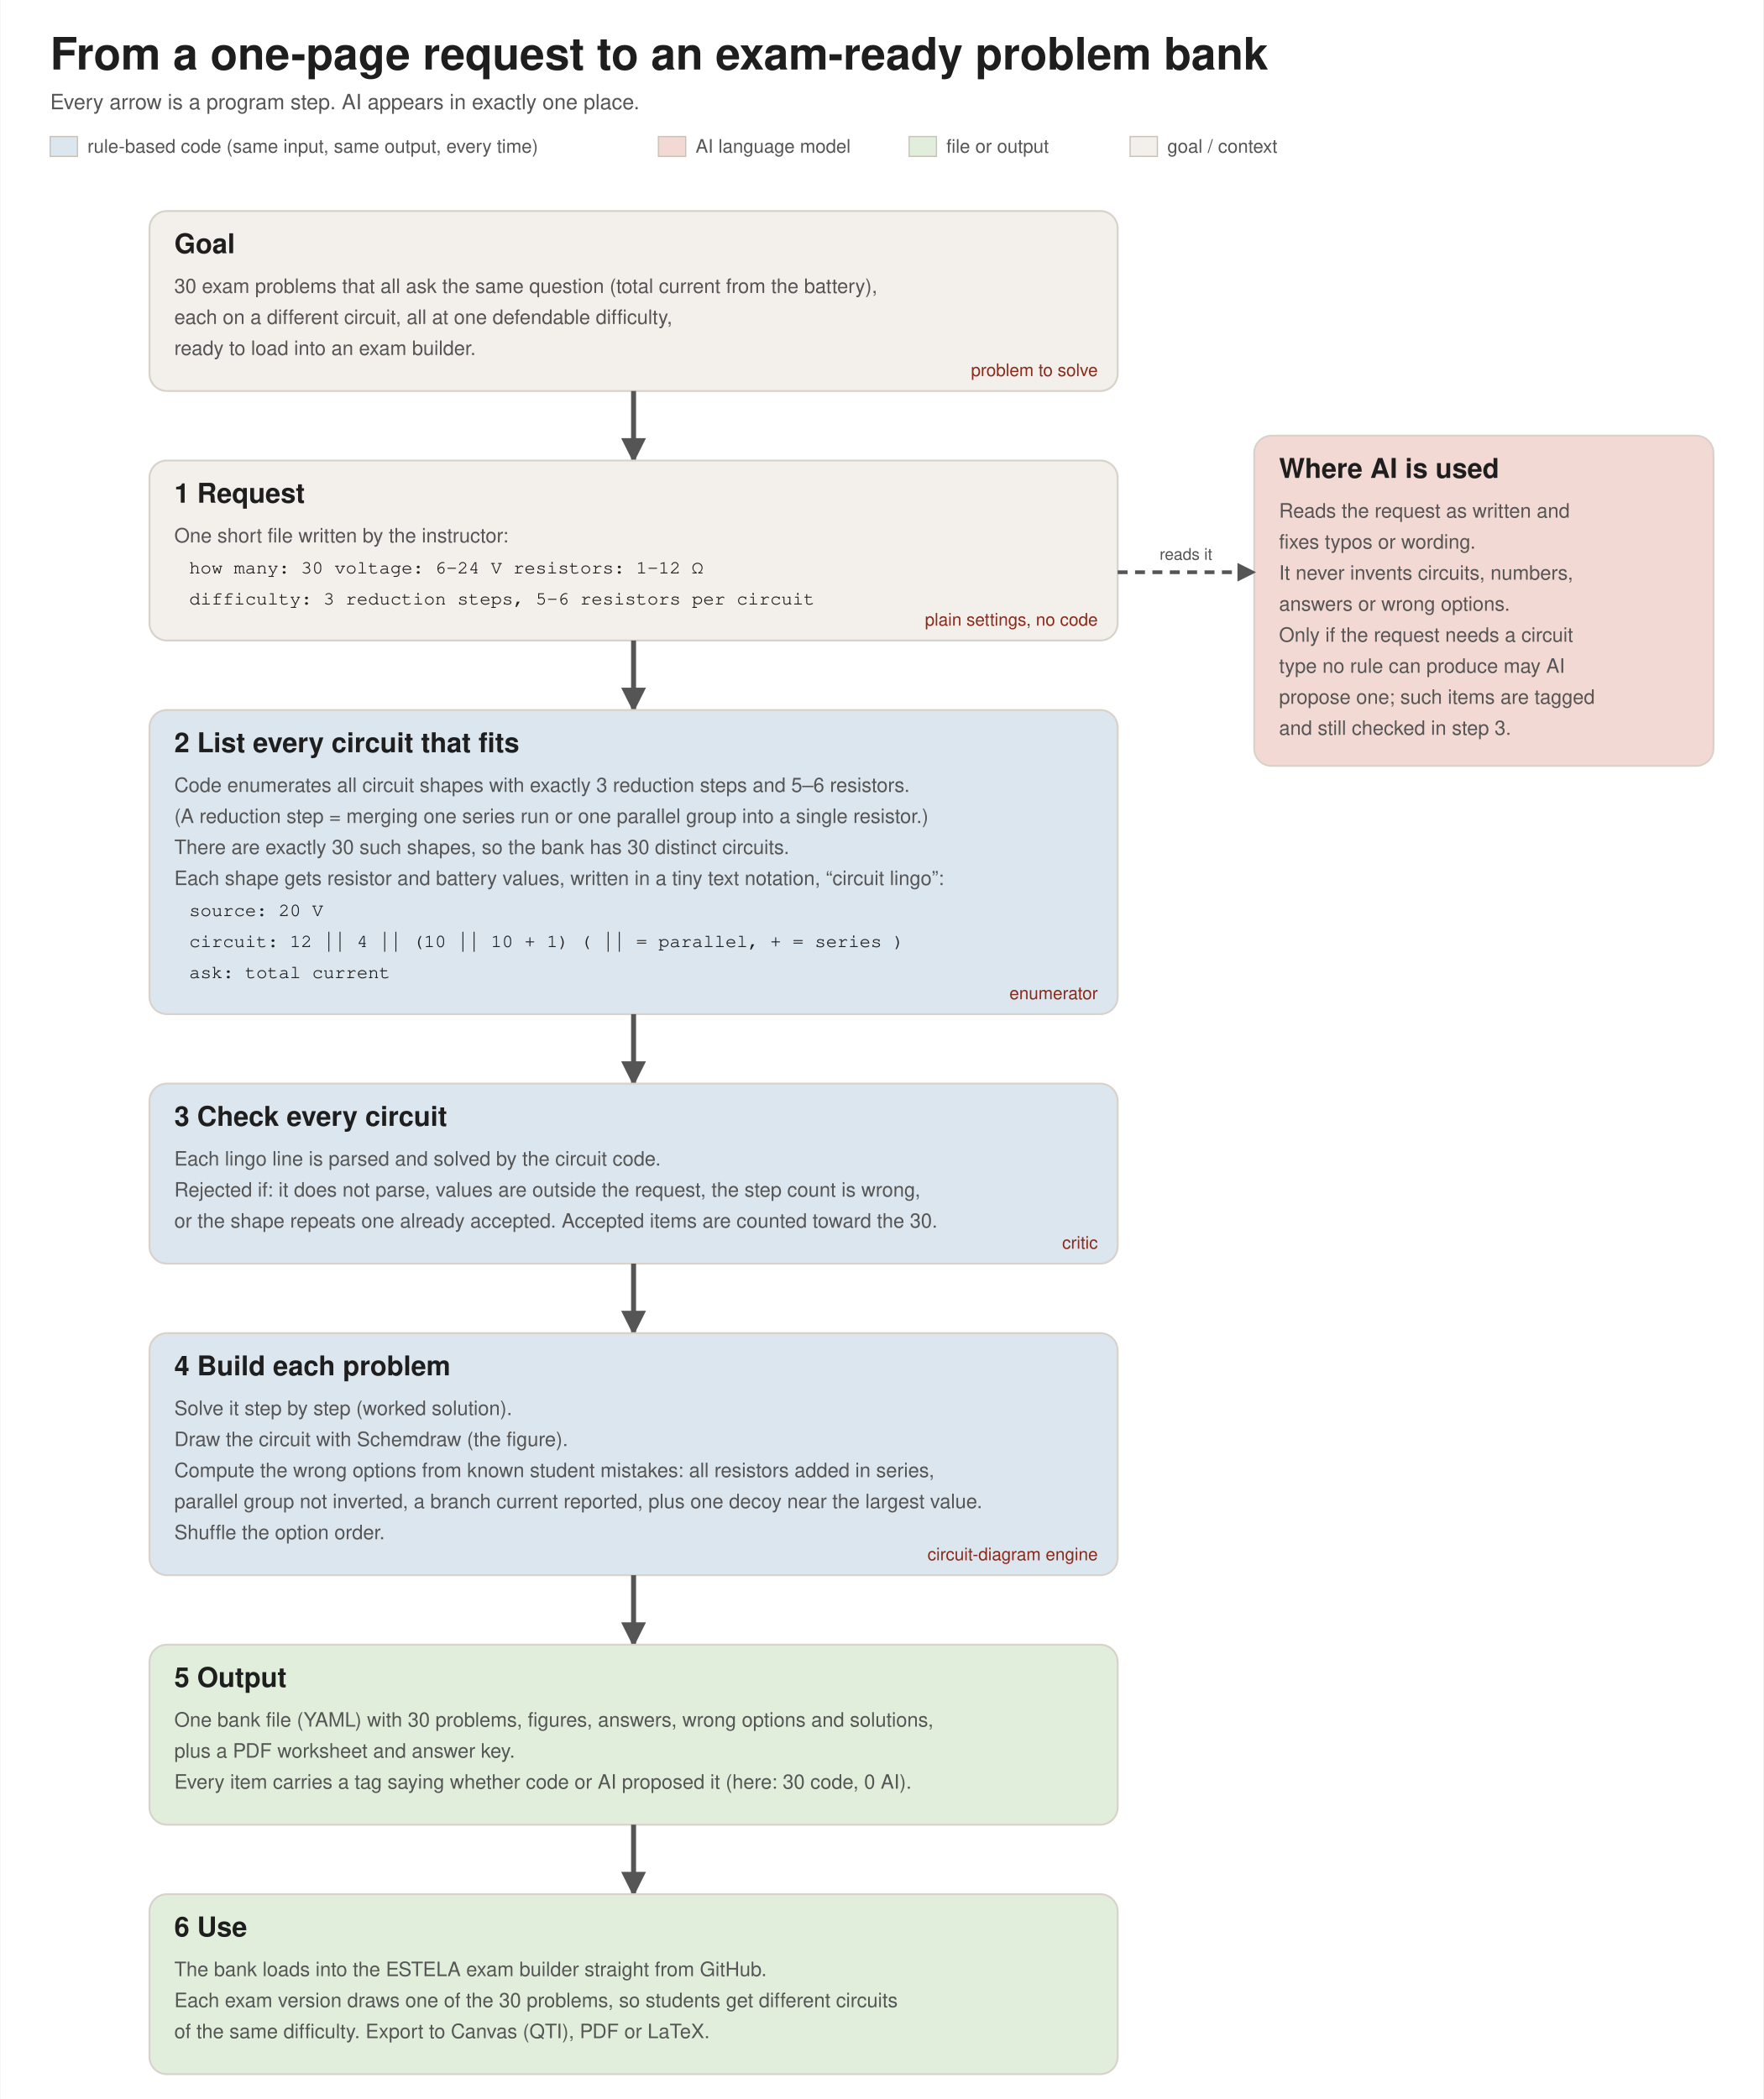
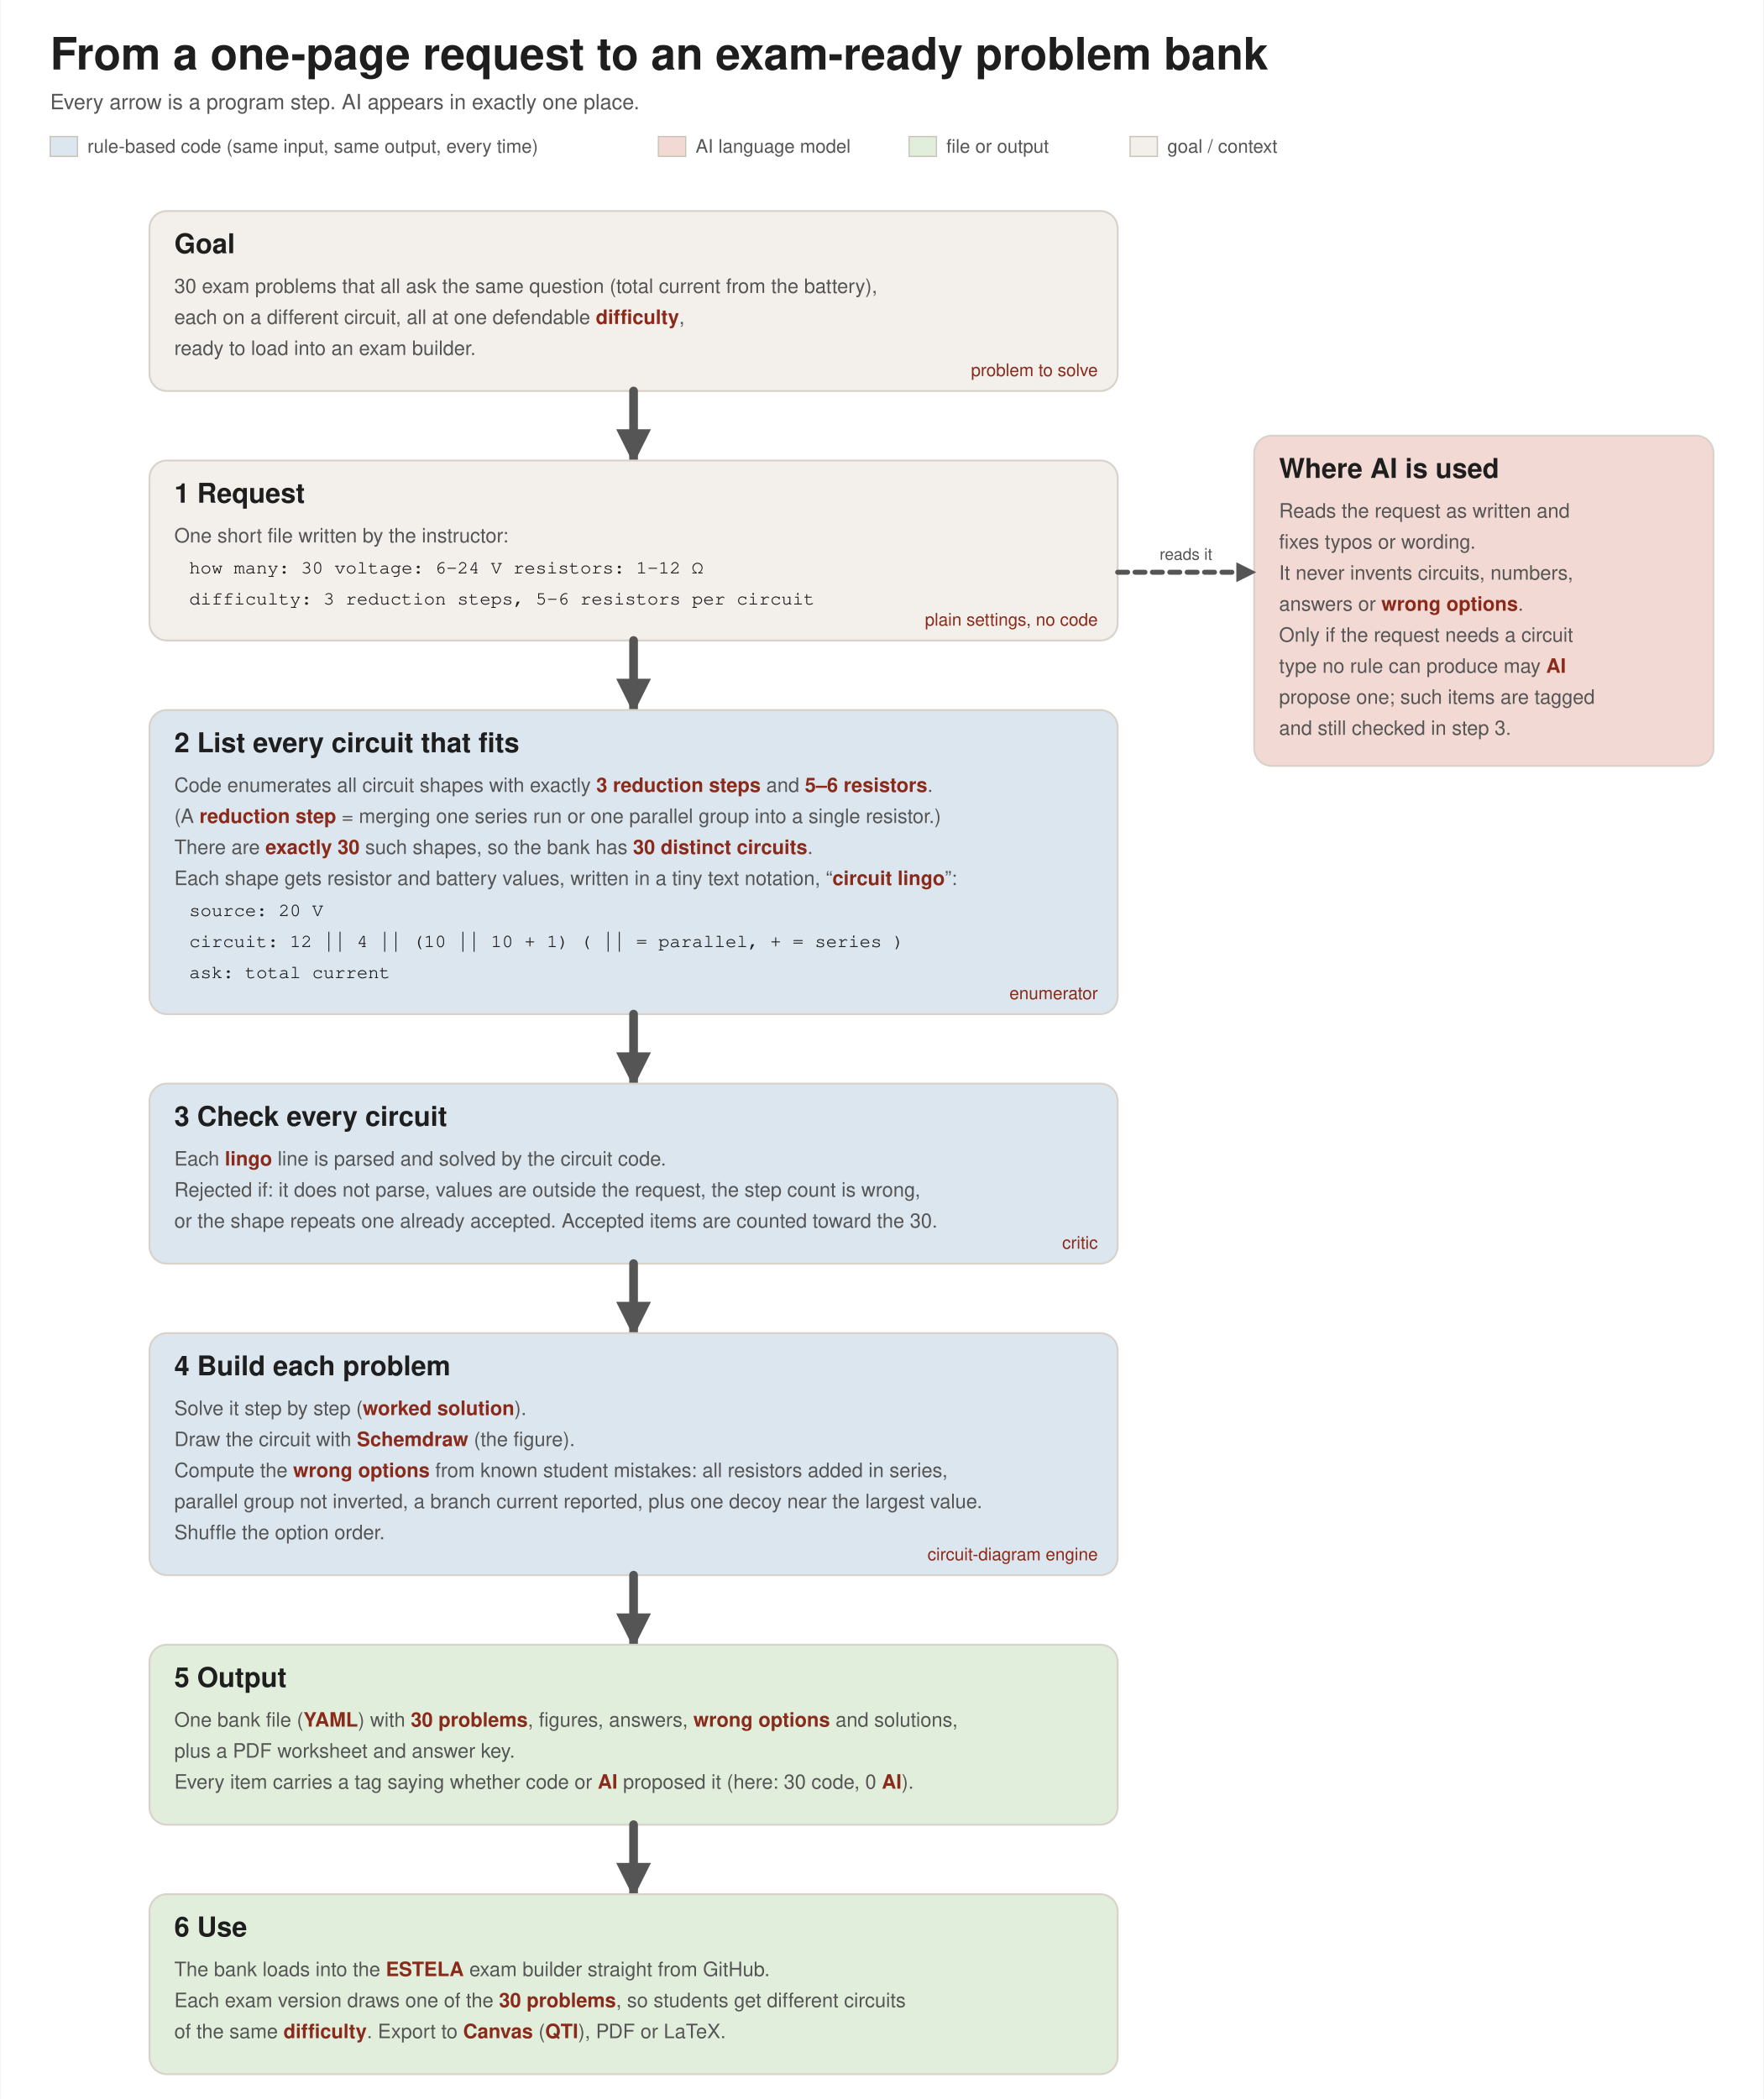
<svg xmlns="http://www.w3.org/2000/svg" width="710" height="845" viewBox="0 0 1420 1691" font-family="Helvetica, Arial, sans-serif">
  <rect width="1420" height="1691" fill="#FFFFFF" />
  <defs>
-     <marker id="a" viewBox="0 0 10 10" refX="9" refY="5" markerWidth="5" markerHeight="5" orient="auto-start-reverse">
-       <path d="M0,0 L10,5 L0,10 z" fill="#555" />
+     <marker id="a" viewBox="0 0 10 10" refX="9" refY="5" markerWidth="4" markerHeight="4" orient="auto-start-reverse">
+       <path d="M0,0 L10,5 L0,10 z" fill="#555555" />
    </marker>
+     <filter id="shadow" x="-5%" y="-5%" width="110%" height="120%">
+       <feDropShadow dx="0" dy="6" stdDeviation="8" flood-color="#000" flood-opacity="0.55" />
+     </filter>
+     <linearGradient id="sheen" x1="0" y1="0" x2="0" y2="1">
+       <stop offset="0" stop-color="#FFFFFF" stop-opacity="0.22" />
+       <stop offset="1" stop-color="#FFFFFF" stop-opacity="0" />
+     </linearGradient>
  </defs>
  <text x="40" y="56" font-size="36" fill="#1E1E1E" text-anchor="start" font-weight="bold" font-family="Helvetica, Arial, sans-serif">From a one-page request to an exam-ready problem bank</text>
  <text x="40" y="88" font-size="17" fill="#555555" text-anchor="start" font-weight="normal" font-family="Helvetica, Arial, sans-serif">Every arrow is a program step. AI appears in exactly one place.</text>
  <rect x="40" y="110" width="22" height="16" fill="#DCE6EE" stroke="#C9C2B8" />
  <text x="70" y="123" font-size="15" fill="#555555" text-anchor="start" font-weight="normal" font-family="Helvetica, Arial, sans-serif">rule-based code (same input, same output, every time)</text>
  <rect x="530.0" y="110" width="22" height="16" fill="#F3D9D3" stroke="#C9C2B8" />
  <text x="560.0" y="123" font-size="15" fill="#555555" text-anchor="start" font-weight="normal" font-family="Helvetica, Arial, sans-serif">AI language model</text>
  <rect x="732.0" y="110" width="22" height="16" fill="#E2EEDC" stroke="#C9C2B8" />
  <text x="762.0" y="123" font-size="15" fill="#555555" text-anchor="start" font-weight="normal" font-family="Helvetica, Arial, sans-serif">file or output</text>
  <rect x="910.0" y="110" width="22" height="16" fill="#F3EFEA" stroke="#C9C2B8" />
  <text x="940.0" y="123" font-size="15" fill="#555555" text-anchor="start" font-weight="normal" font-family="Helvetica, Arial, sans-serif">goal / context</text>
  <rect x="120" y="170" width="780" height="145" rx="14" fill="#F3EFEA" stroke="#D8D2CA" stroke-width="1.5" />
  <text x="140" y="204" font-size="22" fill="#1E1E1E" text-anchor="start" font-weight="bold" font-family="Helvetica, Arial, sans-serif">Goal</text>
  <text x="140" y="236" font-size="16" fill="#555555" text-anchor="start" font-weight="normal" font-family="Helvetica, Arial, sans-serif">30 exam problems that all ask the same question (total current from the battery),</text>
-   <text x="140" y="261" font-size="16" fill="#555555" text-anchor="start" font-weight="normal" font-family="Helvetica, Arial, sans-serif">each on a different circuit, all at one defendable difficulty,</text>
+   <text x="140" y="261" font-size="16" fill="#555555" text-anchor="start" font-weight="normal" font-family="Helvetica, Arial, sans-serif">each on a different circuit, all at one defendable <tspan fill="#8A2A1B" font-weight="bold">difficulty</tspan>,</text>
  <text x="140" y="286" font-size="16" fill="#555555" text-anchor="start" font-weight="normal" font-family="Helvetica, Arial, sans-serif">ready to load into an exam builder.</text>
  <text x="884" y="303" font-size="14" fill="#8A2A1B" text-anchor="end" font-weight="normal" font-family="Helvetica, Arial, sans-serif">problem to solve</text>
-   <path d="M510.0,315 L510.0,371" stroke="#555" stroke-width="4" fill="none" marker-end="url(#a)" />
+   <path d="M510.0,315 L510.0,371" stroke="#555555" stroke-width="7" stroke-linecap="round" fill="none" marker-end="url(#a)" />
  <rect x="120" y="371" width="780" height="145" rx="14" fill="#F3EFEA" stroke="#D8D2CA" stroke-width="1.5" />
  <text x="140" y="405" font-size="22" fill="#1E1E1E" text-anchor="start" font-weight="bold" font-family="Helvetica, Arial, sans-serif">1  Request</text>
  <text x="140" y="437" font-size="16" fill="#555555" text-anchor="start" font-weight="normal" font-family="Helvetica, Arial, sans-serif">One short file written by the instructor:</text>
  <text x="152" y="462" font-size="15" fill="#1E1E1E" text-anchor="start" font-weight="normal" font-family="Menlo, Courier, monospace">how many: 30   voltage: 6–24 V   resistors: 1–12 Ω</text>
  <text x="152" y="487" font-size="15" fill="#1E1E1E" text-anchor="start" font-weight="normal" font-family="Menlo, Courier, monospace">difficulty: 3 reduction steps, 5–6 resistors per circuit</text>
  <text x="884" y="504" font-size="14" fill="#8A2A1B" text-anchor="end" font-weight="normal" font-family="Helvetica, Arial, sans-serif">plain settings, no code</text>
  <rect x="1010" y="351" width="370" height="266" rx="14" fill="#F3D9D3" stroke="#D8D2CA" stroke-width="1.5" />
  <text x="1030" y="385" font-size="22" fill="#1E1E1E" text-anchor="start" font-weight="bold" font-family="Helvetica, Arial, sans-serif">Where AI is used</text>
  <text x="1030" y="417" font-size="16" fill="#555555" text-anchor="start" font-weight="normal" font-family="Helvetica, Arial, sans-serif">Reads the request as written and</text>
  <text x="1030" y="442" font-size="16" fill="#555555" text-anchor="start" font-weight="normal" font-family="Helvetica, Arial, sans-serif">fixes typos or wording.</text>
  <text x="1030" y="467" font-size="16" fill="#555555" text-anchor="start" font-weight="normal" font-family="Helvetica, Arial, sans-serif">It never invents circuits, numbers,</text>
-   <text x="1030" y="492" font-size="16" fill="#555555" text-anchor="start" font-weight="normal" font-family="Helvetica, Arial, sans-serif">answers or wrong options.</text>
+   <text x="1030" y="492" font-size="16" fill="#555555" text-anchor="start" font-weight="normal" font-family="Helvetica, Arial, sans-serif">answers or <tspan fill="#8A2A1B" font-weight="bold">wrong options</tspan>.</text>
  <text x="1030" y="517" font-size="16" fill="#555555" text-anchor="start" font-weight="normal" font-family="Helvetica, Arial, sans-serif">Only if the request needs a circuit</text>
-   <text x="1030" y="542" font-size="16" fill="#555555" text-anchor="start" font-weight="normal" font-family="Helvetica, Arial, sans-serif">type no rule can produce may AI</text>
+   <text x="1030" y="542" font-size="16" fill="#555555" text-anchor="start" font-weight="normal" font-family="Helvetica, Arial, sans-serif">type no rule can produce may <tspan fill="#8A2A1B" font-weight="bold">AI</tspan>
+   </text>
  <text x="1030" y="567" font-size="16" fill="#555555" text-anchor="start" font-weight="normal" font-family="Helvetica, Arial, sans-serif">propose one; such items are tagged</text>
  <text x="1030" y="592" font-size="16" fill="#555555" text-anchor="start" font-weight="normal" font-family="Helvetica, Arial, sans-serif">and still checked in step 3.</text>
-   <path d="M900,461 L1010,461" stroke="#555" stroke-width="3" fill="none" marker-end="url(#a)" stroke-dasharray="8,6" />
+   <path d="M900,461 L1010,461" stroke="#555555" stroke-width="4" stroke-linecap="round" fill="none" marker-end="url(#a)" stroke-dasharray="8,6" />
  <text x="955.0" y="451" font-size="13" fill="#555555" text-anchor="middle" font-weight="normal" font-family="Helvetica, Arial, sans-serif">reads it</text>
-   <path d="M510.0,516 L510.0,572" stroke="#555" stroke-width="4" fill="none" marker-end="url(#a)" />
+   <path d="M510.0,516 L510.0,572" stroke="#555555" stroke-width="7" stroke-linecap="round" fill="none" marker-end="url(#a)" />
  <rect x="120" y="572" width="780" height="245" rx="14" fill="#DCE6EE" stroke="#D8D2CA" stroke-width="1.5" />
  <text x="140" y="606" font-size="22" fill="#1E1E1E" text-anchor="start" font-weight="bold" font-family="Helvetica, Arial, sans-serif">2  List every circuit that fits</text>
-   <text x="140" y="638" font-size="16" fill="#555555" text-anchor="start" font-weight="normal" font-family="Helvetica, Arial, sans-serif">Code enumerates all circuit shapes with exactly 3 reduction steps and 5–6 resistors.</text>
-   <text x="140" y="663" font-size="16" fill="#555555" text-anchor="start" font-weight="normal" font-family="Helvetica, Arial, sans-serif">(A reduction step = merging one series run or one parallel group into a single resistor.)</text>
-   <text x="140" y="688" font-size="16" fill="#555555" text-anchor="start" font-weight="normal" font-family="Helvetica, Arial, sans-serif">There are exactly 30 such shapes, so the bank has 30 distinct circuits.</text>
-   <text x="140" y="713" font-size="16" fill="#555555" text-anchor="start" font-weight="normal" font-family="Helvetica, Arial, sans-serif">Each shape gets resistor and battery values, written in a tiny text notation, “circuit lingo”:</text>
+   <text x="140" y="638" font-size="16" fill="#555555" text-anchor="start" font-weight="normal" font-family="Helvetica, Arial, sans-serif">Code enumerates all circuit shapes with exactly <tspan fill="#8A2A1B" font-weight="bold">3 reduction steps</tspan> and <tspan fill="#8A2A1B" font-weight="bold">5–6 resistors</tspan>.</text>
+   <text x="140" y="663" font-size="16" fill="#555555" text-anchor="start" font-weight="normal" font-family="Helvetica, Arial, sans-serif">(A <tspan fill="#8A2A1B" font-weight="bold">reduction step</tspan> = merging one series run or one parallel group into a single resistor.)</text>
+   <text x="140" y="688" font-size="16" fill="#555555" text-anchor="start" font-weight="normal" font-family="Helvetica, Arial, sans-serif">There are <tspan fill="#8A2A1B" font-weight="bold">exactly 30</tspan> such shapes, so the bank has <tspan fill="#8A2A1B" font-weight="bold">30 distinct circuits</tspan>.</text>
+   <text x="140" y="713" font-size="16" fill="#555555" text-anchor="start" font-weight="normal" font-family="Helvetica, Arial, sans-serif">Each shape gets resistor and battery values, written in a tiny text notation, “<tspan fill="#8A2A1B" font-weight="bold">circuit lingo</tspan>”:</text>
  <text x="152" y="738" font-size="15" fill="#1E1E1E" text-anchor="start" font-weight="normal" font-family="Menlo, Courier, monospace">source: 20 V</text>
  <text x="152" y="763" font-size="15" fill="#1E1E1E" text-anchor="start" font-weight="normal" font-family="Menlo, Courier, monospace">circuit: 12 || 4 || (10 || 10 + 1)      ( || = parallel, + = series )</text>
  <text x="152" y="788" font-size="15" fill="#1E1E1E" text-anchor="start" font-weight="normal" font-family="Menlo, Courier, monospace">ask: total current</text>
  <text x="884" y="805" font-size="14" fill="#8A2A1B" text-anchor="end" font-weight="normal" font-family="Helvetica, Arial, sans-serif">enumerator</text>
-   <path d="M510.0,817 L510.0,873" stroke="#555" stroke-width="4" fill="none" marker-end="url(#a)" />
+   <path d="M510.0,817 L510.0,873" stroke="#555555" stroke-width="7" stroke-linecap="round" fill="none" marker-end="url(#a)" />
  <rect x="120" y="873" width="780" height="145" rx="14" fill="#DCE6EE" stroke="#D8D2CA" stroke-width="1.5" />
  <text x="140" y="907" font-size="22" fill="#1E1E1E" text-anchor="start" font-weight="bold" font-family="Helvetica, Arial, sans-serif">3  Check every circuit</text>
-   <text x="140" y="939" font-size="16" fill="#555555" text-anchor="start" font-weight="normal" font-family="Helvetica, Arial, sans-serif">Each lingo line is parsed and solved by the circuit code.</text>
+   <text x="140" y="939" font-size="16" fill="#555555" text-anchor="start" font-weight="normal" font-family="Helvetica, Arial, sans-serif">Each <tspan fill="#8A2A1B" font-weight="bold">lingo</tspan> line is parsed and solved by the circuit code.</text>
  <text x="140" y="964" font-size="16" fill="#555555" text-anchor="start" font-weight="normal" font-family="Helvetica, Arial, sans-serif">Rejected if: it does not parse, values are outside the request, the step count is wrong,</text>
  <text x="140" y="989" font-size="16" fill="#555555" text-anchor="start" font-weight="normal" font-family="Helvetica, Arial, sans-serif">or the shape repeats one already accepted.  Accepted items are counted toward the 30.</text>
  <text x="884" y="1006" font-size="14" fill="#8A2A1B" text-anchor="end" font-weight="normal" font-family="Helvetica, Arial, sans-serif">critic</text>
-   <path d="M510.0,1018 L510.0,1074" stroke="#555" stroke-width="4" fill="none" marker-end="url(#a)" />
+   <path d="M510.0,1018 L510.0,1074" stroke="#555555" stroke-width="7" stroke-linecap="round" fill="none" marker-end="url(#a)" />
  <rect x="120" y="1074" width="780" height="195" rx="14" fill="#DCE6EE" stroke="#D8D2CA" stroke-width="1.5" />
  <text x="140" y="1108" font-size="22" fill="#1E1E1E" text-anchor="start" font-weight="bold" font-family="Helvetica, Arial, sans-serif">4  Build each problem</text>
-   <text x="140" y="1140" font-size="16" fill="#555555" text-anchor="start" font-weight="normal" font-family="Helvetica, Arial, sans-serif">Solve it step by step (worked solution).</text>
-   <text x="140" y="1165" font-size="16" fill="#555555" text-anchor="start" font-weight="normal" font-family="Helvetica, Arial, sans-serif">Draw the circuit with Schemdraw (the figure).</text>
-   <text x="140" y="1190" font-size="16" fill="#555555" text-anchor="start" font-weight="normal" font-family="Helvetica, Arial, sans-serif">Compute the wrong options from known student mistakes: all resistors added in series,</text>
+   <text x="140" y="1140" font-size="16" fill="#555555" text-anchor="start" font-weight="normal" font-family="Helvetica, Arial, sans-serif">Solve it step by step (<tspan fill="#8A2A1B" font-weight="bold">worked solution</tspan>).</text>
+   <text x="140" y="1165" font-size="16" fill="#555555" text-anchor="start" font-weight="normal" font-family="Helvetica, Arial, sans-serif">Draw the circuit with <tspan fill="#8A2A1B" font-weight="bold">Schemdraw</tspan> (the figure).</text>
+   <text x="140" y="1190" font-size="16" fill="#555555" text-anchor="start" font-weight="normal" font-family="Helvetica, Arial, sans-serif">Compute the <tspan fill="#8A2A1B" font-weight="bold">wrong options</tspan> from known student mistakes: all resistors added in series,</text>
  <text x="140" y="1215" font-size="16" fill="#555555" text-anchor="start" font-weight="normal" font-family="Helvetica, Arial, sans-serif">parallel group not inverted, a branch current reported, plus one decoy near the largest value.</text>
  <text x="140" y="1240" font-size="16" fill="#555555" text-anchor="start" font-weight="normal" font-family="Helvetica, Arial, sans-serif">Shuffle the option order.</text>
  <text x="884" y="1257" font-size="14" fill="#8A2A1B" text-anchor="end" font-weight="normal" font-family="Helvetica, Arial, sans-serif">circuit-diagram engine</text>
-   <path d="M510.0,1269 L510.0,1325" stroke="#555" stroke-width="4" fill="none" marker-end="url(#a)" />
+   <path d="M510.0,1269 L510.0,1325" stroke="#555555" stroke-width="7" stroke-linecap="round" fill="none" marker-end="url(#a)" />
  <rect x="120" y="1325" width="780" height="145" rx="14" fill="#E2EEDC" stroke="#D8D2CA" stroke-width="1.5" />
  <text x="140" y="1359" font-size="22" fill="#1E1E1E" text-anchor="start" font-weight="bold" font-family="Helvetica, Arial, sans-serif">5  Output</text>
-   <text x="140" y="1391" font-size="16" fill="#555555" text-anchor="start" font-weight="normal" font-family="Helvetica, Arial, sans-serif">One bank file (YAML) with 30 problems, figures, answers, wrong options and solutions,</text>
+   <text x="140" y="1391" font-size="16" fill="#555555" text-anchor="start" font-weight="normal" font-family="Helvetica, Arial, sans-serif">One bank file (<tspan fill="#8A2A1B" font-weight="bold">YAML</tspan>) with <tspan fill="#8A2A1B" font-weight="bold">30 problems</tspan>, figures, answers, <tspan fill="#8A2A1B" font-weight="bold">wrong options</tspan> and solutions,</text>
  <text x="140" y="1416" font-size="16" fill="#555555" text-anchor="start" font-weight="normal" font-family="Helvetica, Arial, sans-serif">plus a PDF worksheet and answer key.</text>
-   <text x="140" y="1441" font-size="16" fill="#555555" text-anchor="start" font-weight="normal" font-family="Helvetica, Arial, sans-serif">Every item carries a tag saying whether code or AI proposed it (here: 30 code, 0 AI).</text>
-   <path d="M510.0,1470 L510.0,1526" stroke="#555" stroke-width="4" fill="none" marker-end="url(#a)" />
+   <text x="140" y="1441" font-size="16" fill="#555555" text-anchor="start" font-weight="normal" font-family="Helvetica, Arial, sans-serif">Every item carries a tag saying whether code or <tspan fill="#8A2A1B" font-weight="bold">AI</tspan> proposed it (here: 30 code, 0 <tspan fill="#8A2A1B" font-weight="bold">AI</tspan>).</text>
+   <path d="M510.0,1470 L510.0,1526" stroke="#555555" stroke-width="7" stroke-linecap="round" fill="none" marker-end="url(#a)" />
  <rect x="120" y="1526" width="780" height="145" rx="14" fill="#E2EEDC" stroke="#D8D2CA" stroke-width="1.5" />
  <text x="140" y="1560" font-size="22" fill="#1E1E1E" text-anchor="start" font-weight="bold" font-family="Helvetica, Arial, sans-serif">6  Use</text>
-   <text x="140" y="1592" font-size="16" fill="#555555" text-anchor="start" font-weight="normal" font-family="Helvetica, Arial, sans-serif">The bank loads into the ESTELA exam builder straight from GitHub.</text>
-   <text x="140" y="1617" font-size="16" fill="#555555" text-anchor="start" font-weight="normal" font-family="Helvetica, Arial, sans-serif">Each exam version draws one of the 30 problems, so students get different circuits</text>
-   <text x="140" y="1642" font-size="16" fill="#555555" text-anchor="start" font-weight="normal" font-family="Helvetica, Arial, sans-serif">of the same difficulty.  Export to Canvas (QTI), PDF or LaTeX.</text>
+   <text x="140" y="1592" font-size="16" fill="#555555" text-anchor="start" font-weight="normal" font-family="Helvetica, Arial, sans-serif">The bank loads into the <tspan fill="#8A2A1B" font-weight="bold">ESTELA</tspan> exam builder straight from GitHub.</text>
+   <text x="140" y="1617" font-size="16" fill="#555555" text-anchor="start" font-weight="normal" font-family="Helvetica, Arial, sans-serif">Each exam version draws one of the <tspan fill="#8A2A1B" font-weight="bold">30 problems</tspan>, so students get different circuits</text>
+   <text x="140" y="1642" font-size="16" fill="#555555" text-anchor="start" font-weight="normal" font-family="Helvetica, Arial, sans-serif">of the same <tspan fill="#8A2A1B" font-weight="bold">difficulty</tspan>.  Export to <tspan fill="#8A2A1B" font-weight="bold">Canvas</tspan> (<tspan fill="#8A2A1B" font-weight="bold">QTI</tspan>), PDF or LaTeX.</text>
</svg>
